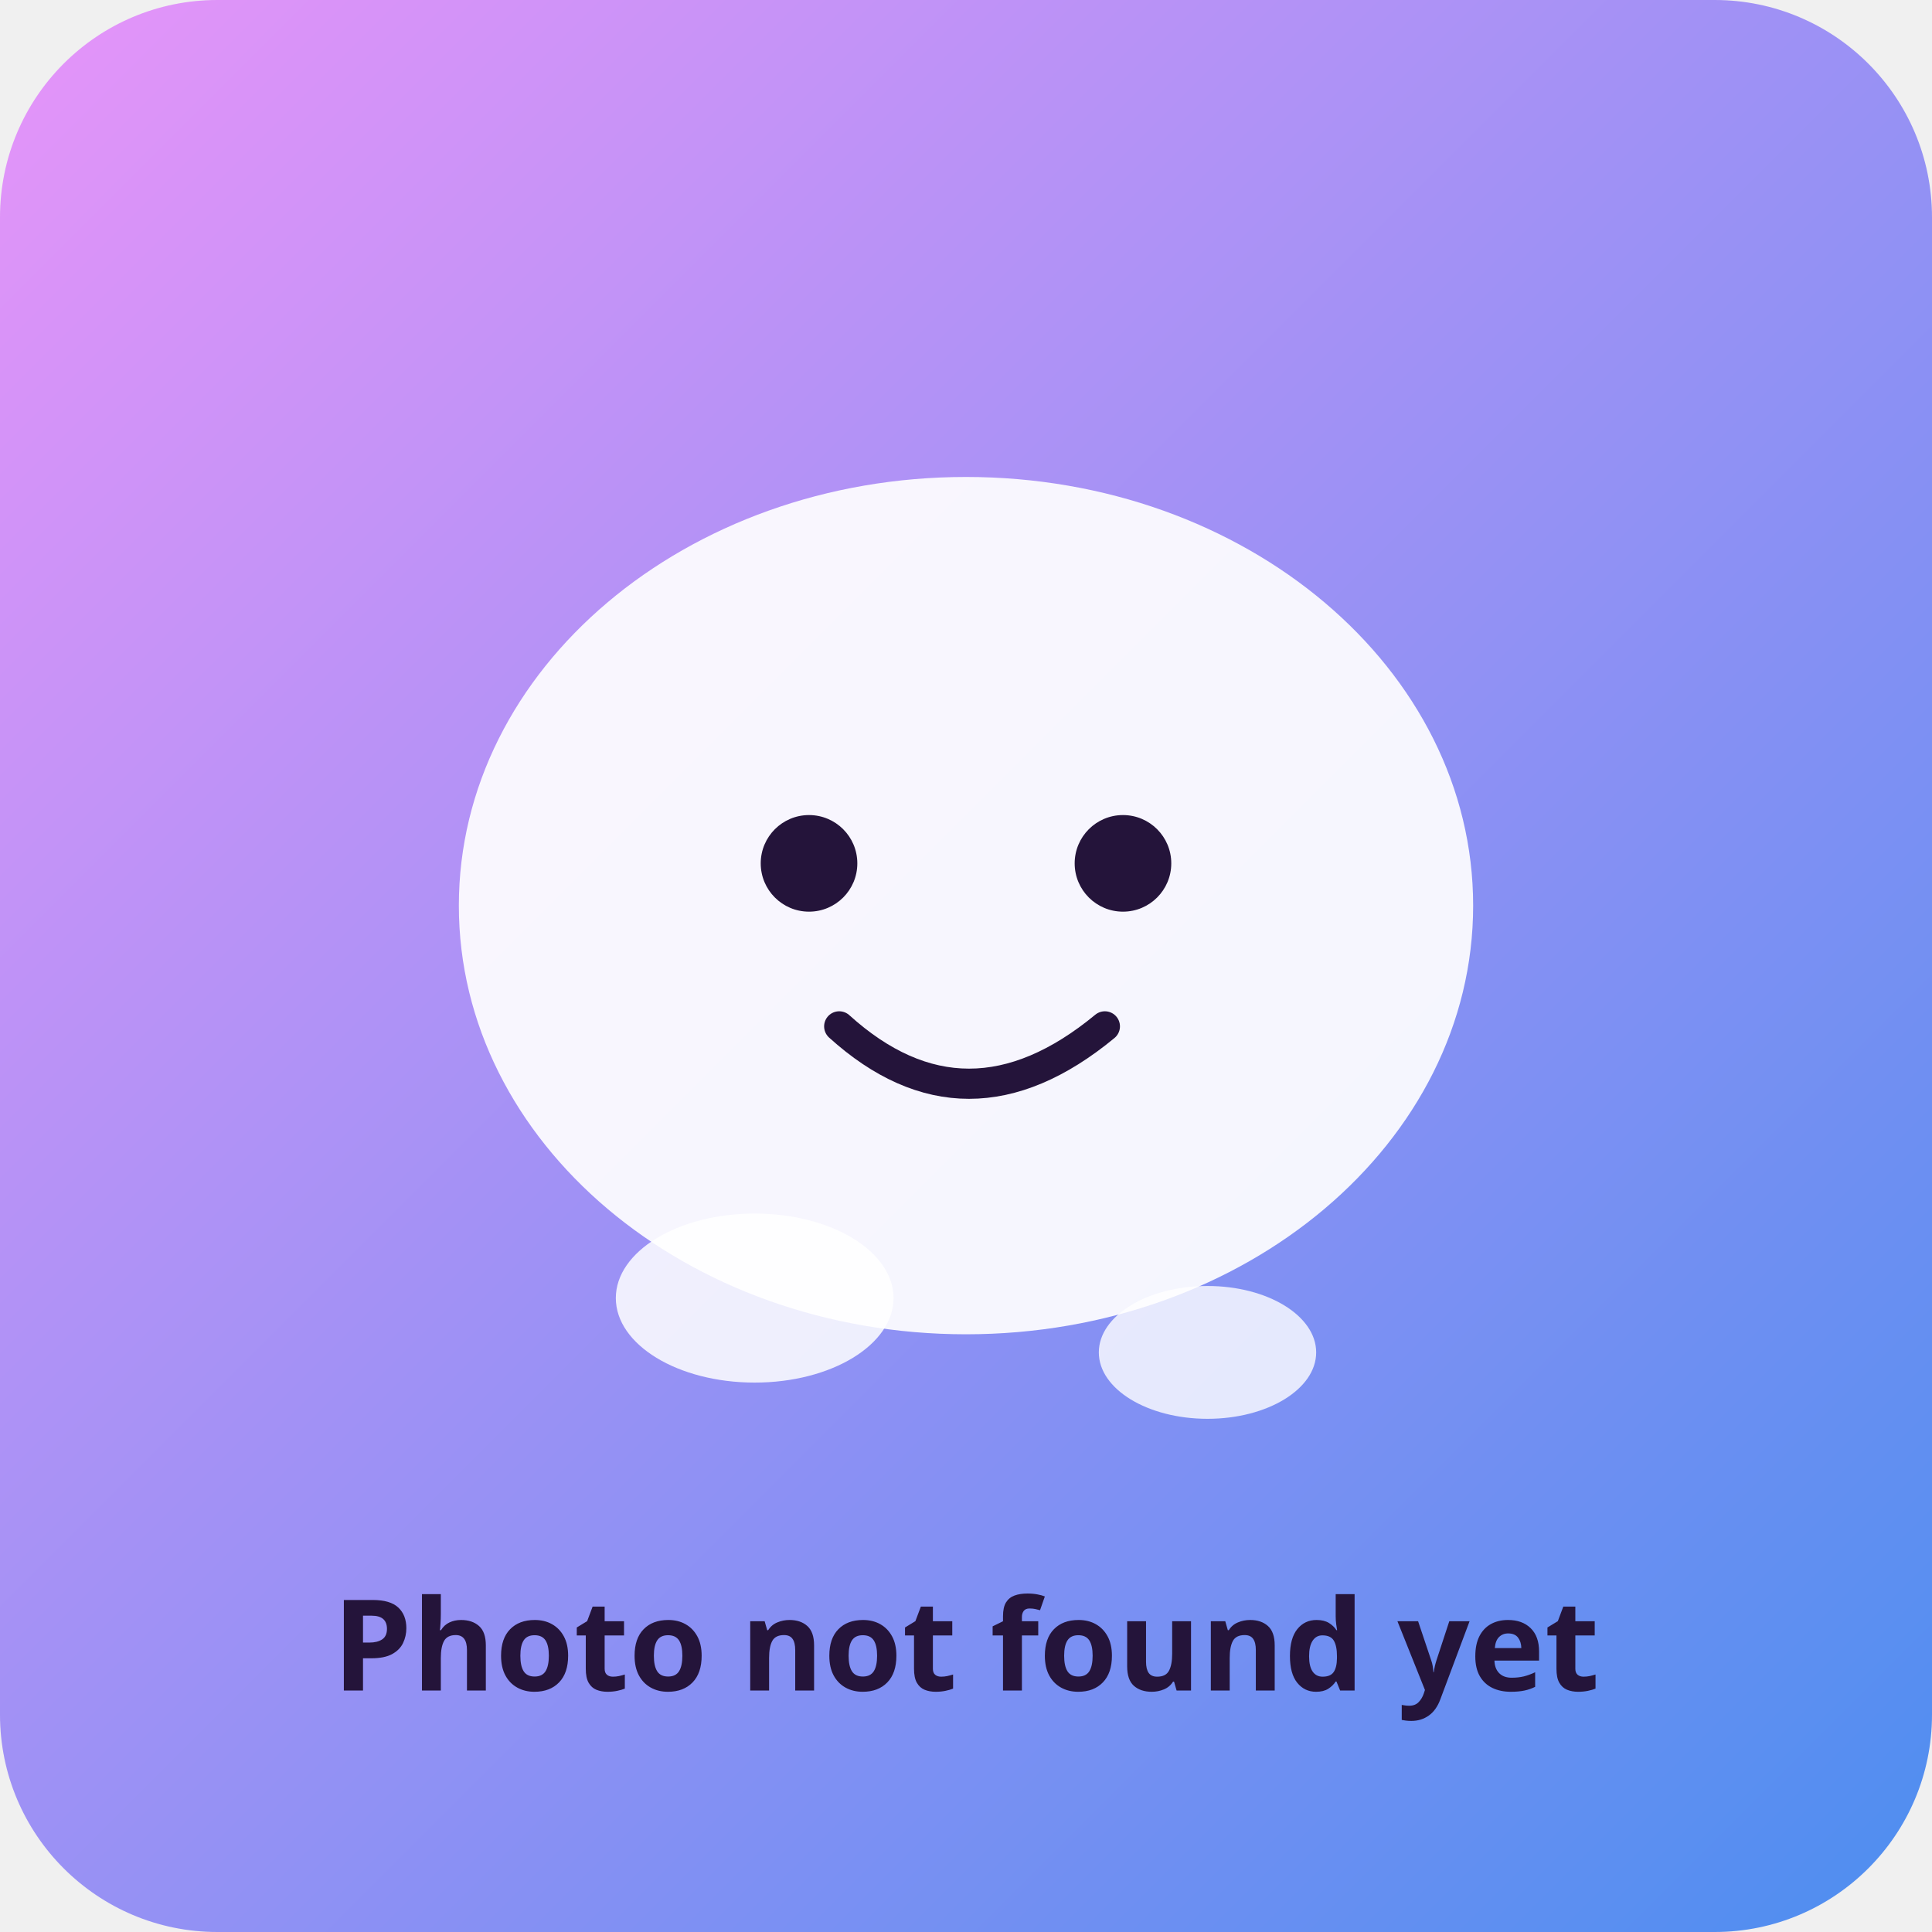
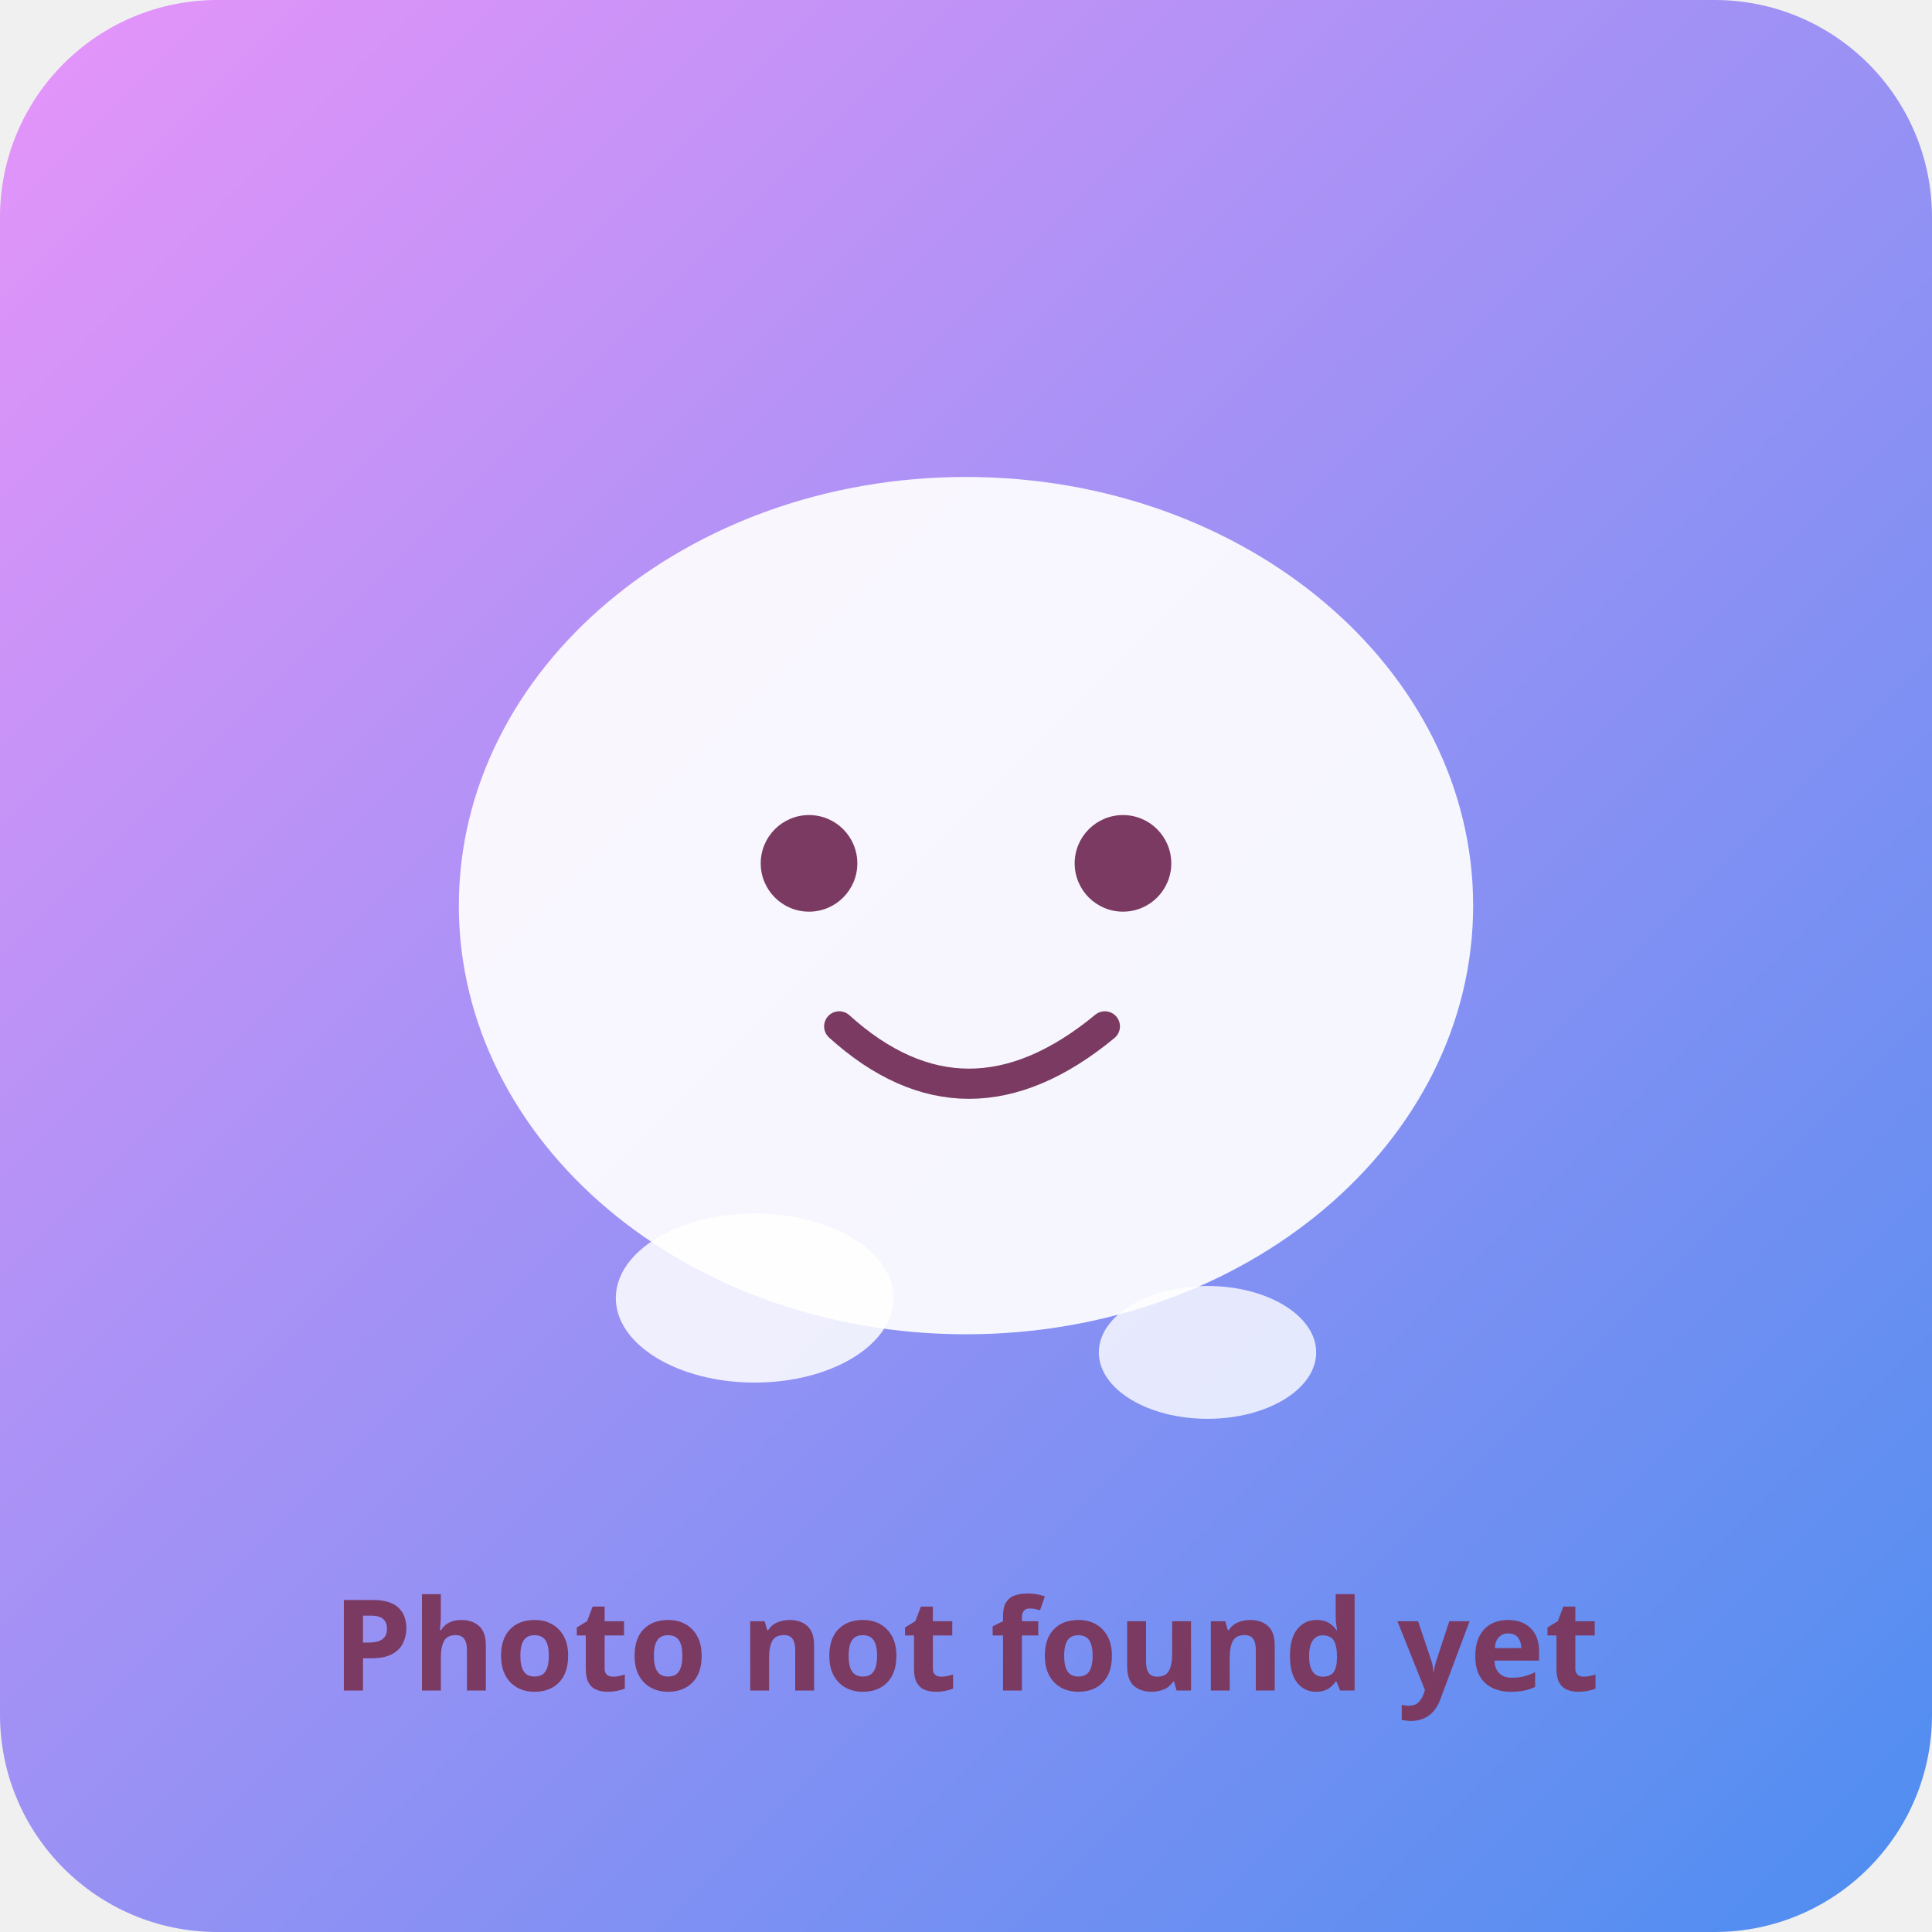
<svg xmlns="http://www.w3.org/2000/svg" viewBox="0 0 640 640" role="img" aria-label="Placeholder drawing, not a photo of Teenie Quad Squad">
  <defs>
    <linearGradient id="g" x1="0" y1="0" x2="1" y2="1">
      <stop offset="0" stop-color="hsl(289 90% 78%)" />
      <stop offset="1" stop-color="hsl(216 85% 62%)" />
    </linearGradient>
  </defs>
  <rect width="640" height="640" rx="72" fill="url(#g)" />
  <ellipse cx="320" cy="300" rx="168" ry="142" fill="#fff" opacity="0.92" />
  <ellipse cx="250" cy="430" rx="46" ry="28" fill="#fff" opacity="0.85" />
  <ellipse cx="400" cy="448" rx="36" ry="22" fill="#fff" opacity="0.8" />
-   <circle cx="268" cy="286" r="16" fill="#24143a" />
-   <circle cx="372" cy="286" r="16" fill="#24143a" />
-   <path d="M278 340 Q320 378 366 340" fill="none" stroke="#24143a" stroke-width="10" stroke-linecap="round" />
-   <text x="320" y="560" text-anchor="middle" font-family="Nunito, sans-serif" font-size="42" font-weight="700" fill="#24143a">Photo not found yet</text>
+   <circle cx="268" cy="286" r="16" fill="#7a3a62" />
+   <circle cx="372" cy="286" r="16" fill="#7a3a62" />
+   <path d="M278 340 Q320 378 366 340" fill="none" stroke="#7a3a62" stroke-width="10" stroke-linecap="round" />
+   <text x="320" y="560" text-anchor="middle" font-family="Nunito, sans-serif" font-size="42" font-weight="700" fill="#7a3a62">Photo not found yet</text>
</svg>
